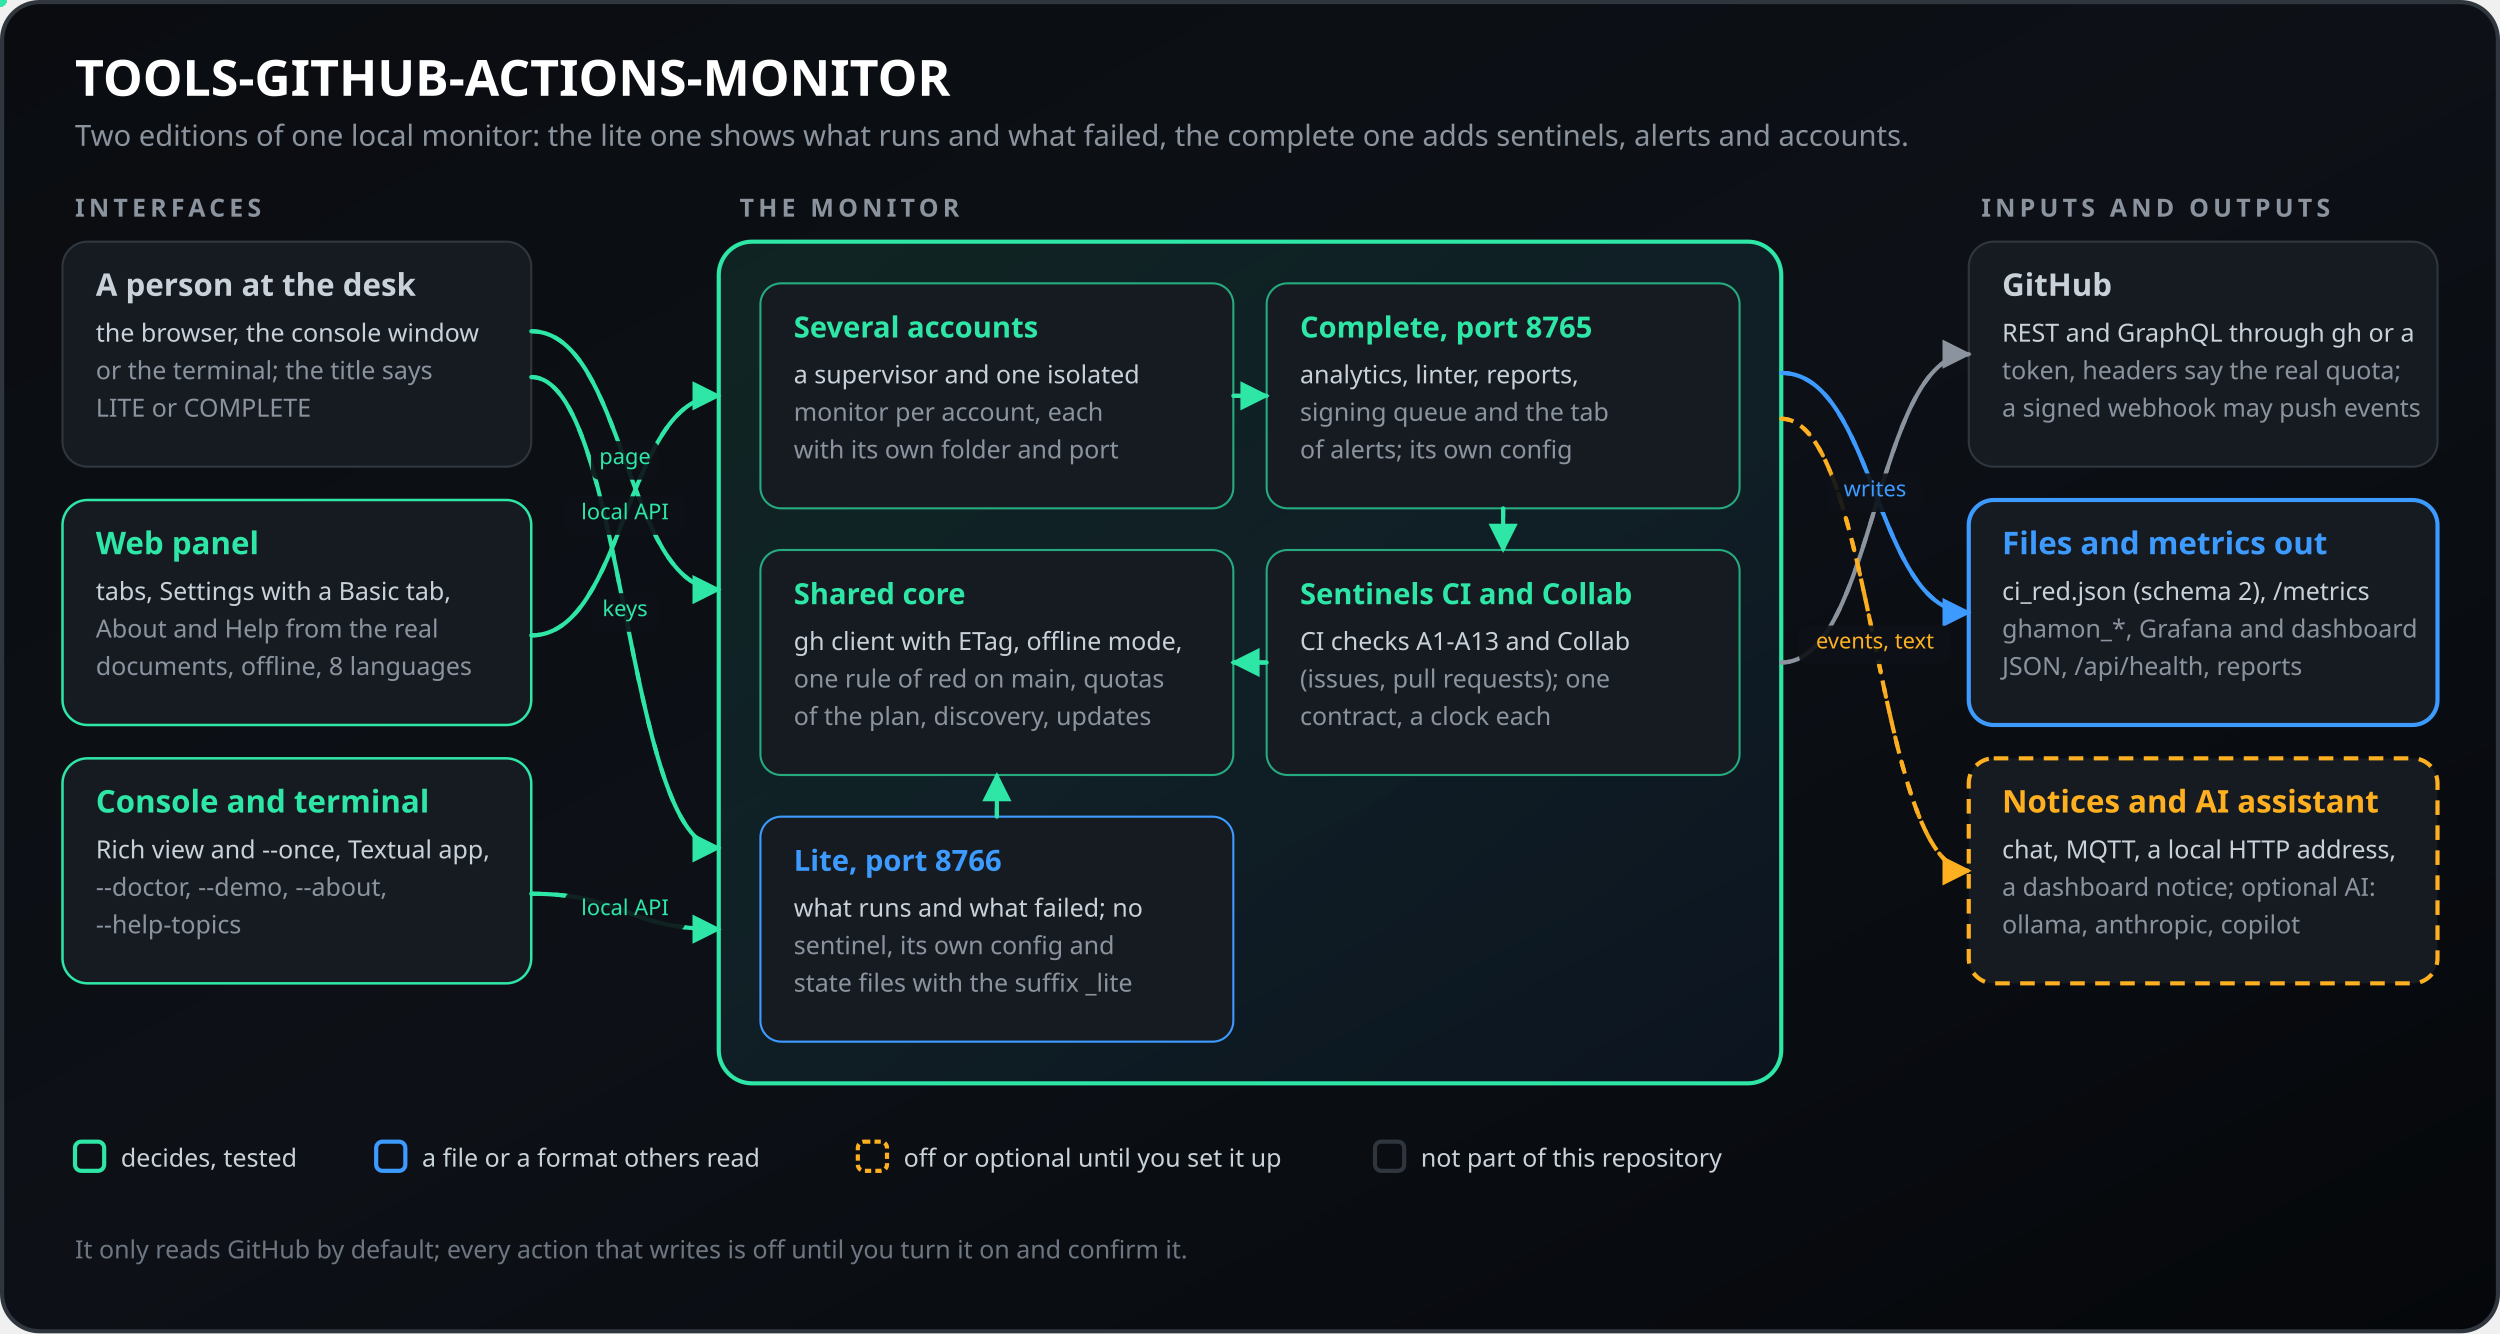
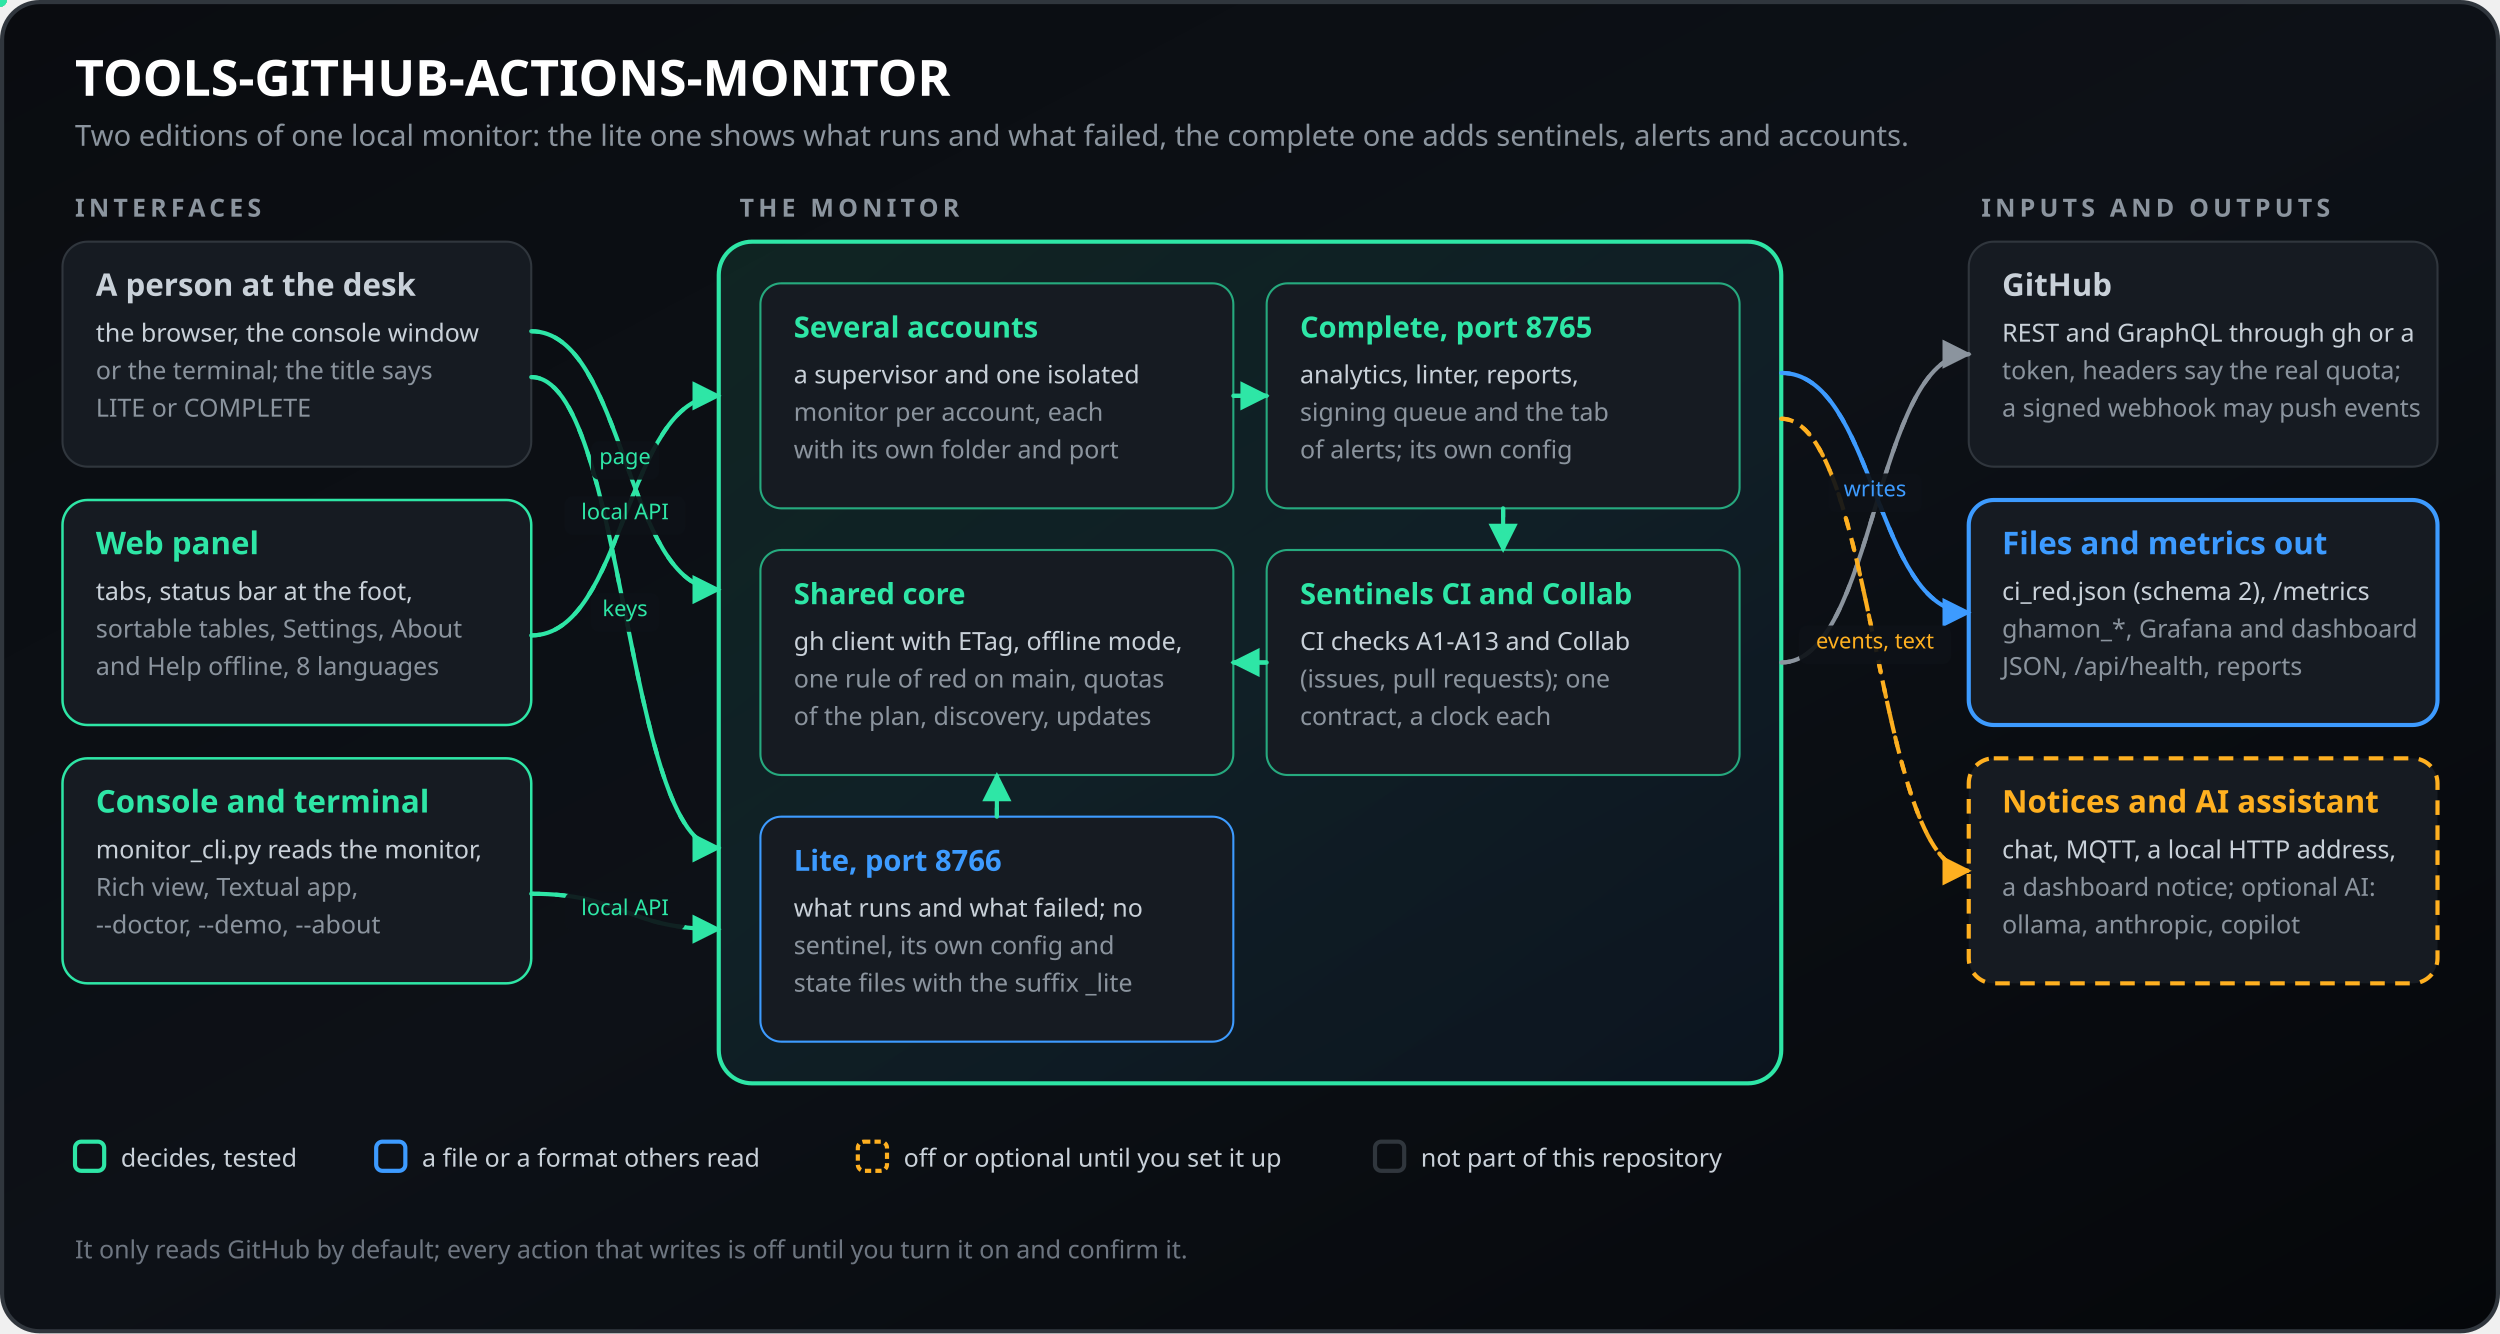
<svg xmlns="http://www.w3.org/2000/svg" viewBox="0 0 1200 640" width="1200" height="640" role="img" aria-labelledby="t d" font-family="'Segoe UI','Noto Sans','Noto Sans CJK SC','Microsoft YaHei','Yu Gothic','Helvetica Neue',Helvetica,Arial,sans-serif">
  <defs>
    <linearGradient id="bg" x1="0" y1="0" x2="1" y2="1">
      <stop offset="0" stop-color="#0A0C10" />
      <stop offset="0.5" stop-color="#0D1117" />
      <stop offset="1" stop-color="#05070A" />
    </linearGradient>
    <linearGradient id="card" x1="0" y1="0" x2="1" y2="1">
      <stop offset="0" stop-color="#121821" />
      <stop offset="1" stop-color="#0B0F15" />
    </linearGradient>
    <linearGradient id="line" x1="0" y1="0" x2="1" y2="0">
      <stop offset="0" stop-color="#2EE6A6" />
      <stop offset="1" stop-color="#3D9BFF" />
    </linearGradient>
    <filter id="glow" x="-50%" y="-50%" width="200%" height="200%">
      <feGaussianBlur stdDeviation="3" result="b" />
      <feMerge>
        <feMergeNode in="b" />
        <feMergeNode in="SourceGraphic" />
      </feMerge>
    </filter>
    <linearGradient id="svc" x1="0" y1="0" x2="1" y2="1">
      <stop offset="0" stop-color="#2EE6A6" stop-opacity="0.10" />
      <stop offset="1" stop-color="#3D9BFF" stop-opacity="0.06" />
    </linearGradient>
    <marker id="m2EE6A6" viewBox="0 0 10 10" refX="9" refY="5" markerWidth="7" markerHeight="7" orient="auto-start-reverse">
      <path d="M0 0L10 5L0 10z" fill="#2EE6A6" />
    </marker>
    <marker id="m3D9BFF" viewBox="0 0 10 10" refX="9" refY="5" markerWidth="7" markerHeight="7" orient="auto-start-reverse">
      <path d="M0 0L10 5L0 10z" fill="#3D9BFF" />
    </marker>
    <marker id="mC9D1D9" viewBox="0 0 10 10" refX="9" refY="5" markerWidth="7" markerHeight="7" orient="auto-start-reverse">
      <path d="M0 0L10 5L0 10z" fill="#C9D1D9" />
    </marker>
    <marker id="mFFB020" viewBox="0 0 10 10" refX="9" refY="5" markerWidth="7" markerHeight="7" orient="auto-start-reverse">
      <path d="M0 0L10 5L0 10z" fill="#FFB020" />
    </marker>
    <marker id="m30363D" viewBox="0 0 10 10" refX="9" refY="5" markerWidth="7" markerHeight="7" orient="auto-start-reverse">
      <path d="M0 0L10 5L0 10z" fill="#8B949E" />
    </marker>
  </defs>
  <rect x="1" y="1" width="1198" height="638" rx="18" fill="url(#bg)" stroke="#30363D" stroke-width="2" />
  <text x="36" y="46" font-family="'Segoe UI','Noto Sans','Noto Sans CJK SC','Microsoft YaHei','Yu Gothic','Helvetica Neue',Helvetica,Arial,sans-serif" font-size="24" font-weight="700" fill="#FFFFFF" text-anchor="start">TOOLS-GITHUB-ACTIONS-MONITOR</text>
  <text x="36" y="70" font-family="'Segoe UI','Noto Sans','Noto Sans CJK SC','Microsoft YaHei','Yu Gothic','Helvetica Neue',Helvetica,Arial,sans-serif" font-size="14" font-weight="400" fill="#8B949E" text-anchor="start">Two editions of one local monitor: the lite one shows what runs and what failed, the complete one adds sentinels, alerts and accounts.</text>
  <text x="36" y="104" font-family="'Segoe UI','Noto Sans','Noto Sans CJK SC','Microsoft YaHei','Yu Gothic','Helvetica Neue',Helvetica,Arial,sans-serif" font-size="12" font-weight="700" fill="#8B949E" text-anchor="start" letter-spacing="2">INTERFACES</text>
  <text x="355" y="104" font-family="'Segoe UI','Noto Sans','Noto Sans CJK SC','Microsoft YaHei','Yu Gothic','Helvetica Neue',Helvetica,Arial,sans-serif" font-size="12" font-weight="700" fill="#8B949E" text-anchor="start" letter-spacing="2">THE MONITOR</text>
  <text x="951" y="104" font-family="'Segoe UI','Noto Sans','Noto Sans CJK SC','Microsoft YaHei','Yu Gothic','Helvetica Neue',Helvetica,Arial,sans-serif" font-size="12" font-weight="700" fill="#8B949E" text-anchor="start" letter-spacing="2">INPUTS AND OUTPUTS</text>
  <rect x="345" y="116" width="510" height="404" rx="16" fill="url(#svc)" stroke="#2EE6A6" stroke-width="2">
    <animate attributeName="stroke-opacity" values="0.55;1;0.55" dur="4s" repeatCount="indefinite" />
  </rect>
  <rect x="30" y="116" width="225" height="108" rx="12" fill="#161B22" stroke="#30363D" stroke-width="1" />
  <text x="46" y="142" font-family="'Segoe UI','Noto Sans','Noto Sans CJK SC','Microsoft YaHei','Yu Gothic','Helvetica Neue',Helvetica,Arial,sans-serif" font-size="15" font-weight="700" fill="#C9D1D9" text-anchor="start">A person at the desk</text>
  <text x="46" y="164" font-family="'Segoe UI','Noto Sans','Noto Sans CJK SC','Microsoft YaHei','Yu Gothic','Helvetica Neue',Helvetica,Arial,sans-serif" font-size="12" font-weight="400" fill="#C9D1D9" text-anchor="start">the browser, the console window</text>
  <text x="46" y="182" font-family="'Segoe UI','Noto Sans','Noto Sans CJK SC','Microsoft YaHei','Yu Gothic','Helvetica Neue',Helvetica,Arial,sans-serif" font-size="12" font-weight="400" fill="#8B949E" text-anchor="start">or the terminal; the title says</text>
  <text x="46" y="200" font-family="'Segoe UI','Noto Sans','Noto Sans CJK SC','Microsoft YaHei','Yu Gothic','Helvetica Neue',Helvetica,Arial,sans-serif" font-size="12" font-weight="400" fill="#8B949E" text-anchor="start">LITE or COMPLETE</text>
  <rect x="30" y="240" width="225" height="108" rx="12" fill="#161B22" stroke="#2EE6A6" stroke-width="1.2" />
  <text x="46" y="266" font-family="'Segoe UI','Noto Sans','Noto Sans CJK SC','Microsoft YaHei','Yu Gothic','Helvetica Neue',Helvetica,Arial,sans-serif" font-size="15" font-weight="700" fill="#2EE6A6" text-anchor="start">Web panel</text>
-   <text x="46" y="288" font-family="'Segoe UI','Noto Sans','Noto Sans CJK SC','Microsoft YaHei','Yu Gothic','Helvetica Neue',Helvetica,Arial,sans-serif" font-size="12" font-weight="400" fill="#C9D1D9" text-anchor="start">tabs, Settings with a Basic tab,</text>
-   <text x="46" y="306" font-family="'Segoe UI','Noto Sans','Noto Sans CJK SC','Microsoft YaHei','Yu Gothic','Helvetica Neue',Helvetica,Arial,sans-serif" font-size="12" font-weight="400" fill="#8B949E" text-anchor="start">About and Help from the real</text>
-   <text x="46" y="324" font-family="'Segoe UI','Noto Sans','Noto Sans CJK SC','Microsoft YaHei','Yu Gothic','Helvetica Neue',Helvetica,Arial,sans-serif" font-size="12" font-weight="400" fill="#8B949E" text-anchor="start">documents, offline, 8 languages</text>
+   <text x="46" y="288" font-family="'Segoe UI','Noto Sans','Noto Sans CJK SC','Microsoft YaHei','Yu Gothic','Helvetica Neue',Helvetica,Arial,sans-serif" font-size="12" font-weight="400" fill="#C9D1D9" text-anchor="start">tabs, status bar at the foot,</text>
+   <text x="46" y="306" font-family="'Segoe UI','Noto Sans','Noto Sans CJK SC','Microsoft YaHei','Yu Gothic','Helvetica Neue',Helvetica,Arial,sans-serif" font-size="12" font-weight="400" fill="#8B949E" text-anchor="start">sortable tables, Settings, About</text>
+   <text x="46" y="324" font-family="'Segoe UI','Noto Sans','Noto Sans CJK SC','Microsoft YaHei','Yu Gothic','Helvetica Neue',Helvetica,Arial,sans-serif" font-size="12" font-weight="400" fill="#8B949E" text-anchor="start">and Help offline, 8 languages</text>
  <rect x="30" y="364" width="225" height="108" rx="12" fill="#161B22" stroke="#2EE6A6" stroke-width="1.2" />
  <text x="46" y="390" font-family="'Segoe UI','Noto Sans','Noto Sans CJK SC','Microsoft YaHei','Yu Gothic','Helvetica Neue',Helvetica,Arial,sans-serif" font-size="15" font-weight="700" fill="#2EE6A6" text-anchor="start">Console and terminal</text>
-   <text x="46" y="412" font-family="'Segoe UI','Noto Sans','Noto Sans CJK SC','Microsoft YaHei','Yu Gothic','Helvetica Neue',Helvetica,Arial,sans-serif" font-size="12" font-weight="400" fill="#C9D1D9" text-anchor="start">Rich view and --once, Textual app,</text>
-   <text x="46" y="430" font-family="'Segoe UI','Noto Sans','Noto Sans CJK SC','Microsoft YaHei','Yu Gothic','Helvetica Neue',Helvetica,Arial,sans-serif" font-size="12" font-weight="400" fill="#8B949E" text-anchor="start">--doctor, --demo, --about,</text>
-   <text x="46" y="448" font-family="'Segoe UI','Noto Sans','Noto Sans CJK SC','Microsoft YaHei','Yu Gothic','Helvetica Neue',Helvetica,Arial,sans-serif" font-size="12" font-weight="400" fill="#8B949E" text-anchor="start">--help-topics</text>
+   <text x="46" y="412" font-family="'Segoe UI','Noto Sans','Noto Sans CJK SC','Microsoft YaHei','Yu Gothic','Helvetica Neue',Helvetica,Arial,sans-serif" font-size="12" font-weight="400" fill="#C9D1D9" text-anchor="start">monitor_cli.py reads the monitor,</text>
+   <text x="46" y="430" font-family="'Segoe UI','Noto Sans','Noto Sans CJK SC','Microsoft YaHei','Yu Gothic','Helvetica Neue',Helvetica,Arial,sans-serif" font-size="12" font-weight="400" fill="#8B949E" text-anchor="start">Rich view, Textual app,</text>
+   <text x="46" y="448" font-family="'Segoe UI','Noto Sans','Noto Sans CJK SC','Microsoft YaHei','Yu Gothic','Helvetica Neue',Helvetica,Arial,sans-serif" font-size="12" font-weight="400" fill="#8B949E" text-anchor="start">--doctor, --demo, --about</text>
  <rect x="365" y="136" width="227" height="108" rx="10" fill="#161B22" stroke="#2EE6A6" stroke-width="1" stroke-opacity="0.7">
    <animate attributeName="stroke-opacity" values="0.45;1;0.45;0.45" keyTimes="0;0.08;0.2;1" dur="6s" begin="0s" repeatCount="indefinite" />
    <animate attributeName="stroke-width" values="1;2.4;1;1" keyTimes="0;0.08;0.2;1" dur="6s" begin="0s" repeatCount="indefinite" />
  </rect>
  <text x="381" y="162" font-family="'Segoe UI','Noto Sans','Noto Sans CJK SC','Microsoft YaHei','Yu Gothic','Helvetica Neue',Helvetica,Arial,sans-serif" font-size="14" font-weight="700" fill="#2EE6A6" text-anchor="start">Several accounts</text>
  <text x="381" y="184" font-family="'Segoe UI','Noto Sans','Noto Sans CJK SC','Microsoft YaHei','Yu Gothic','Helvetica Neue',Helvetica,Arial,sans-serif" font-size="12" font-weight="400" fill="#C9D1D9" text-anchor="start">a supervisor and one isolated</text>
  <text x="381" y="202" font-family="'Segoe UI','Noto Sans','Noto Sans CJK SC','Microsoft YaHei','Yu Gothic','Helvetica Neue',Helvetica,Arial,sans-serif" font-size="12" font-weight="400" fill="#8B949E" text-anchor="start">monitor per account, each</text>
  <text x="381" y="220" font-family="'Segoe UI','Noto Sans','Noto Sans CJK SC','Microsoft YaHei','Yu Gothic','Helvetica Neue',Helvetica,Arial,sans-serif" font-size="12" font-weight="400" fill="#8B949E" text-anchor="start">with its own folder and port</text>
  <rect x="608" y="136" width="227" height="108" rx="10" fill="#161B22" stroke="#2EE6A6" stroke-width="1" stroke-opacity="0.7">
    <animate attributeName="stroke-opacity" values="0.45;1;0.45;0.45" keyTimes="0;0.08;0.2;1" dur="6s" begin="1s" repeatCount="indefinite" />
    <animate attributeName="stroke-width" values="1;2.4;1;1" keyTimes="0;0.08;0.2;1" dur="6s" begin="1s" repeatCount="indefinite" />
  </rect>
  <text x="624" y="162" font-family="'Segoe UI','Noto Sans','Noto Sans CJK SC','Microsoft YaHei','Yu Gothic','Helvetica Neue',Helvetica,Arial,sans-serif" font-size="14" font-weight="700" fill="#2EE6A6" text-anchor="start">Complete, port 8765</text>
  <text x="624" y="184" font-family="'Segoe UI','Noto Sans','Noto Sans CJK SC','Microsoft YaHei','Yu Gothic','Helvetica Neue',Helvetica,Arial,sans-serif" font-size="12" font-weight="400" fill="#C9D1D9" text-anchor="start">analytics, linter, reports,</text>
  <text x="624" y="202" font-family="'Segoe UI','Noto Sans','Noto Sans CJK SC','Microsoft YaHei','Yu Gothic','Helvetica Neue',Helvetica,Arial,sans-serif" font-size="12" font-weight="400" fill="#8B949E" text-anchor="start">signing queue and the tab</text>
  <text x="624" y="220" font-family="'Segoe UI','Noto Sans','Noto Sans CJK SC','Microsoft YaHei','Yu Gothic','Helvetica Neue',Helvetica,Arial,sans-serif" font-size="12" font-weight="400" fill="#8B949E" text-anchor="start">of alerts; its own config</text>
  <rect x="365" y="264" width="227" height="108" rx="10" fill="#161B22" stroke="#2EE6A6" stroke-width="1" stroke-opacity="0.7">
    <animate attributeName="stroke-opacity" values="0.45;1;0.45;0.45" keyTimes="0;0.08;0.2;1" dur="6s" begin="2s" repeatCount="indefinite" />
    <animate attributeName="stroke-width" values="1;2.4;1;1" keyTimes="0;0.08;0.2;1" dur="6s" begin="2s" repeatCount="indefinite" />
  </rect>
  <text x="381" y="290" font-family="'Segoe UI','Noto Sans','Noto Sans CJK SC','Microsoft YaHei','Yu Gothic','Helvetica Neue',Helvetica,Arial,sans-serif" font-size="14" font-weight="700" fill="#2EE6A6" text-anchor="start">Shared core</text>
  <text x="381" y="312" font-family="'Segoe UI','Noto Sans','Noto Sans CJK SC','Microsoft YaHei','Yu Gothic','Helvetica Neue',Helvetica,Arial,sans-serif" font-size="12" font-weight="400" fill="#C9D1D9" text-anchor="start">gh client with ETag, offline mode,</text>
  <text x="381" y="330" font-family="'Segoe UI','Noto Sans','Noto Sans CJK SC','Microsoft YaHei','Yu Gothic','Helvetica Neue',Helvetica,Arial,sans-serif" font-size="12" font-weight="400" fill="#8B949E" text-anchor="start">one rule of red on main, quotas</text>
  <text x="381" y="348" font-family="'Segoe UI','Noto Sans','Noto Sans CJK SC','Microsoft YaHei','Yu Gothic','Helvetica Neue',Helvetica,Arial,sans-serif" font-size="12" font-weight="400" fill="#8B949E" text-anchor="start">of the plan, discovery, updates</text>
  <rect x="608" y="264" width="227" height="108" rx="10" fill="#161B22" stroke="#2EE6A6" stroke-width="1" stroke-opacity="0.7">
    <animate attributeName="stroke-opacity" values="0.45;1;0.45;0.45" keyTimes="0;0.08;0.2;1" dur="6s" begin="3s" repeatCount="indefinite" />
    <animate attributeName="stroke-width" values="1;2.4;1;1" keyTimes="0;0.08;0.2;1" dur="6s" begin="3s" repeatCount="indefinite" />
  </rect>
  <text x="624" y="290" font-family="'Segoe UI','Noto Sans','Noto Sans CJK SC','Microsoft YaHei','Yu Gothic','Helvetica Neue',Helvetica,Arial,sans-serif" font-size="14" font-weight="700" fill="#2EE6A6" text-anchor="start">Sentinels CI and Collab</text>
  <text x="624" y="312" font-family="'Segoe UI','Noto Sans','Noto Sans CJK SC','Microsoft YaHei','Yu Gothic','Helvetica Neue',Helvetica,Arial,sans-serif" font-size="12" font-weight="400" fill="#C9D1D9" text-anchor="start">CI checks A1-A13 and Collab</text>
  <text x="624" y="330" font-family="'Segoe UI','Noto Sans','Noto Sans CJK SC','Microsoft YaHei','Yu Gothic','Helvetica Neue',Helvetica,Arial,sans-serif" font-size="12" font-weight="400" fill="#8B949E" text-anchor="start">(issues, pull requests); one</text>
  <text x="624" y="348" font-family="'Segoe UI','Noto Sans','Noto Sans CJK SC','Microsoft YaHei','Yu Gothic','Helvetica Neue',Helvetica,Arial,sans-serif" font-size="12" font-weight="400" fill="#8B949E" text-anchor="start">contract, a clock each</text>
  <rect x="365" y="392" width="227" height="108" rx="10" fill="#161B22" stroke="#3D9BFF" stroke-width="1">
    <animate attributeName="stroke-opacity" values="0.45;1;0.45;0.45" keyTimes="0;0.08;0.2;1" dur="6s" begin="4s" repeatCount="indefinite" />
    <animate attributeName="stroke-width" values="1;2.4;1;1" keyTimes="0;0.08;0.2;1" dur="6s" begin="4s" repeatCount="indefinite" />
  </rect>
  <text x="381" y="418" font-family="'Segoe UI','Noto Sans','Noto Sans CJK SC','Microsoft YaHei','Yu Gothic','Helvetica Neue',Helvetica,Arial,sans-serif" font-size="14" font-weight="700" fill="#3D9BFF" text-anchor="start">Lite, port 8766</text>
  <text x="381" y="440" font-family="'Segoe UI','Noto Sans','Noto Sans CJK SC','Microsoft YaHei','Yu Gothic','Helvetica Neue',Helvetica,Arial,sans-serif" font-size="12" font-weight="400" fill="#C9D1D9" text-anchor="start">what runs and what failed; no</text>
  <text x="381" y="458" font-family="'Segoe UI','Noto Sans','Noto Sans CJK SC','Microsoft YaHei','Yu Gothic','Helvetica Neue',Helvetica,Arial,sans-serif" font-size="12" font-weight="400" fill="#8B949E" text-anchor="start">sentinel, its own config and</text>
  <text x="381" y="476" font-family="'Segoe UI','Noto Sans','Noto Sans CJK SC','Microsoft YaHei','Yu Gothic','Helvetica Neue',Helvetica,Arial,sans-serif" font-size="12" font-weight="400" fill="#8B949E" text-anchor="start">state files with the suffix _lite</text>
  <rect x="945" y="116" width="225" height="108" rx="12" fill="#161B22" stroke="#30363D" stroke-width="1" />
  <text x="961" y="142" font-family="'Segoe UI','Noto Sans','Noto Sans CJK SC','Microsoft YaHei','Yu Gothic','Helvetica Neue',Helvetica,Arial,sans-serif" font-size="15" font-weight="700" fill="#C9D1D9" text-anchor="start">GitHub</text>
  <text x="961" y="164" font-family="'Segoe UI','Noto Sans','Noto Sans CJK SC','Microsoft YaHei','Yu Gothic','Helvetica Neue',Helvetica,Arial,sans-serif" font-size="12" font-weight="400" fill="#C9D1D9" text-anchor="start">REST and GraphQL through gh or a</text>
  <text x="961" y="182" font-family="'Segoe UI','Noto Sans','Noto Sans CJK SC','Microsoft YaHei','Yu Gothic','Helvetica Neue',Helvetica,Arial,sans-serif" font-size="12" font-weight="400" fill="#8B949E" text-anchor="start">token, headers say the real quota;</text>
  <text x="961" y="200" font-family="'Segoe UI','Noto Sans','Noto Sans CJK SC','Microsoft YaHei','Yu Gothic','Helvetica Neue',Helvetica,Arial,sans-serif" font-size="12" font-weight="400" fill="#8B949E" text-anchor="start">a signed webhook may push events</text>
  <rect x="945" y="240" width="225" height="108" rx="12" fill="#161B22" stroke="#3D9BFF" stroke-width="2" />
  <text x="961" y="266" font-family="'Segoe UI','Noto Sans','Noto Sans CJK SC','Microsoft YaHei','Yu Gothic','Helvetica Neue',Helvetica,Arial,sans-serif" font-size="15" font-weight="700" fill="#3D9BFF" text-anchor="start">Files and metrics out</text>
  <text x="961" y="288" font-family="'Segoe UI','Noto Sans','Noto Sans CJK SC','Microsoft YaHei','Yu Gothic','Helvetica Neue',Helvetica,Arial,sans-serif" font-size="12" font-weight="400" fill="#C9D1D9" text-anchor="start">ci_red.json (schema 2), /metrics</text>
  <text x="961" y="306" font-family="'Segoe UI','Noto Sans','Noto Sans CJK SC','Microsoft YaHei','Yu Gothic','Helvetica Neue',Helvetica,Arial,sans-serif" font-size="12" font-weight="400" fill="#8B949E" text-anchor="start">ghamon_*, Grafana and dashboard</text>
  <text x="961" y="324" font-family="'Segoe UI','Noto Sans','Noto Sans CJK SC','Microsoft YaHei','Yu Gothic','Helvetica Neue',Helvetica,Arial,sans-serif" font-size="12" font-weight="400" fill="#8B949E" text-anchor="start">JSON, /api/health, reports</text>
  <rect x="945" y="364" width="225" height="108" rx="12" fill="#161B22" stroke="#FFB020" stroke-width="2" stroke-dasharray="7 5">
    <animate attributeName="stroke-dashoffset" from="0" to="-24" dur="3s" repeatCount="indefinite" />
  </rect>
  <text x="961" y="390" font-family="'Segoe UI','Noto Sans','Noto Sans CJK SC','Microsoft YaHei','Yu Gothic','Helvetica Neue',Helvetica,Arial,sans-serif" font-size="15" font-weight="700" fill="#FFB020" text-anchor="start">Notices and AI assistant</text>
  <text x="961" y="412" font-family="'Segoe UI','Noto Sans','Noto Sans CJK SC','Microsoft YaHei','Yu Gothic','Helvetica Neue',Helvetica,Arial,sans-serif" font-size="12" font-weight="400" fill="#C9D1D9" text-anchor="start">chat, MQTT, a local HTTP address,</text>
  <text x="961" y="430" font-family="'Segoe UI','Noto Sans','Noto Sans CJK SC','Microsoft YaHei','Yu Gothic','Helvetica Neue',Helvetica,Arial,sans-serif" font-size="12" font-weight="400" fill="#8B949E" text-anchor="start">a dashboard notice; optional AI:</text>
  <text x="961" y="448" font-family="'Segoe UI','Noto Sans','Noto Sans CJK SC','Microsoft YaHei','Yu Gothic','Helvetica Neue',Helvetica,Arial,sans-serif" font-size="12" font-weight="400" fill="#8B949E" text-anchor="start">ollama, anthropic, copilot</text>
  <path id="p0" d="M255 159 C300 159 300 283 345 283" stroke="#2EE6A6" stroke-width="2" fill="none" marker-end="url(#m2EE6A6)" />
  <path d="M255 159 C300 159 300 283 345 283" stroke="#2EE6A6" stroke-width="2" fill="none" stroke-linecap="round" stroke-dasharray="4 8" opacity="0.95">
    <animate attributeName="stroke-dashoffset" from="0" to="-24" dur="1.2s" repeatCount="indefinite" />
  </path>
  <circle r="3.2" fill="#2EE6A6">
    <animateMotion dur="1.8s" begin="0.00s" repeatCount="indefinite">
      <mpath href="#p0" />
    </animateMotion>
    <animate attributeName="opacity" values="0;1;1;0" keyTimes="0;0.15;0.85;1" dur="1.8s" begin="0.00s" repeatCount="indefinite" />
  </circle>
  <path id="p1" d="M255 181 C300 181 300 407 345 407" stroke="#2EE6A6" stroke-width="2" fill="none" marker-end="url(#m2EE6A6)" />
  <path d="M255 181 C300 181 300 407 345 407" stroke="#2EE6A6" stroke-width="2" fill="none" stroke-linecap="round" stroke-dasharray="4 8" opacity="0.95">
    <animate attributeName="stroke-dashoffset" from="0" to="-24" dur="1.2s" repeatCount="indefinite" />
  </path>
  <circle r="3.2" fill="#2EE6A6">
    <animateMotion dur="1.8s" begin="0.35s" repeatCount="indefinite">
      <mpath href="#p1" />
    </animateMotion>
    <animate attributeName="opacity" values="0;1;1;0" keyTimes="0;0.15;0.85;1" dur="1.8s" begin="0.35s" repeatCount="indefinite" />
  </circle>
  <path id="p2" d="M255 305 C300 305 300 190 345 190" stroke="#2EE6A6" stroke-width="2" fill="none" marker-end="url(#m2EE6A6)" />
  <path d="M255 305 C300 305 300 190 345 190" stroke="#2EE6A6" stroke-width="2" fill="none" stroke-linecap="round" stroke-dasharray="4 8" opacity="0.95">
    <animate attributeName="stroke-dashoffset" from="0" to="-24" dur="1.2s" repeatCount="indefinite" />
  </path>
  <circle r="3.2" fill="#2EE6A6">
    <animateMotion dur="1.8s" begin="0.70s" repeatCount="indefinite">
      <mpath href="#p2" />
    </animateMotion>
    <animate attributeName="opacity" values="0;1;1;0" keyTimes="0;0.15;0.85;1" dur="1.8s" begin="0.70s" repeatCount="indefinite" />
  </circle>
  <path id="p3" d="M255 429 C300 429 300 446 345 446" stroke="#2EE6A6" stroke-width="2" fill="none" marker-end="url(#m2EE6A6)" />
  <path d="M255 429 C300 429 300 446 345 446" stroke="#2EE6A6" stroke-width="2" fill="none" stroke-linecap="round" stroke-dasharray="4 8" opacity="0.95">
    <animate attributeName="stroke-dashoffset" from="0" to="-24" dur="1.2s" repeatCount="indefinite" />
  </path>
  <circle r="3.2" fill="#2EE6A6">
    <animateMotion dur="1.8s" begin="1.05s" repeatCount="indefinite">
      <mpath href="#p3" />
    </animateMotion>
    <animate attributeName="opacity" values="0;1;1;0" keyTimes="0;0.15;0.85;1" dur="1.8s" begin="1.05s" repeatCount="indefinite" />
  </circle>
  <path id="p4" d="M478.5 392 V372" stroke="#2EE6A6" stroke-width="2" fill="none" marker-end="url(#m2EE6A6)" />
  <path d="M478.5 392 V372" stroke="#2EE6A6" stroke-width="2" fill="none" stroke-linecap="round" stroke-dasharray="4 8" opacity="0.95">
    <animate attributeName="stroke-dashoffset" from="0" to="-24" dur="1.2s" repeatCount="indefinite" />
  </path>
  <circle r="3.2" fill="#2EE6A6">
    <animateMotion dur="1.8s" begin="1.40s" repeatCount="indefinite">
      <mpath href="#p4" />
    </animateMotion>
    <animate attributeName="opacity" values="0;1;1;0" keyTimes="0;0.15;0.85;1" dur="1.8s" begin="1.40s" repeatCount="indefinite" />
  </circle>
  <path id="p5" d="M855 318 C900 318 900 170 945 170" stroke="#8B949E" stroke-width="2" fill="none" marker-end="url(#m30363D)" />
  <path d="M855 318 C900 318 900 170 945 170" stroke="#8B949E" stroke-width="2" fill="none" stroke-linecap="round" stroke-dasharray="4 8" opacity="0.95">
    <animate attributeName="stroke-dashoffset" from="0" to="-24" dur="1.2s" repeatCount="indefinite" />
  </path>
  <circle r="3.2" fill="#8B949E">
    <animateMotion dur="1.8s" begin="1.75s" repeatCount="indefinite">
      <mpath href="#p5" />
    </animateMotion>
    <animate attributeName="opacity" values="0;1;1;0" keyTimes="0;0.15;0.85;1" dur="1.8s" begin="1.75s" repeatCount="indefinite" />
  </circle>
  <path id="p6" d="M855 179 C900 179 900 294 945 294" stroke="#3D9BFF" stroke-width="2" fill="none" marker-end="url(#m3D9BFF)" />
  <path d="M855 179 C900 179 900 294 945 294" stroke="#3D9BFF" stroke-width="2" fill="none" stroke-linecap="round" stroke-dasharray="4 8" opacity="0.95">
    <animate attributeName="stroke-dashoffset" from="0" to="-24" dur="1.2s" repeatCount="indefinite" />
  </path>
  <circle r="3.2" fill="#3D9BFF">
    <animateMotion dur="1.8s" begin="2.10s" repeatCount="indefinite">
      <mpath href="#p6" />
    </animateMotion>
    <animate attributeName="opacity" values="0;1;1;0" keyTimes="0;0.15;0.85;1" dur="1.8s" begin="2.10s" repeatCount="indefinite" />
  </circle>
  <path id="p7" d="M855 201 C900 201 900 418 945 418" stroke="#FFB020" stroke-width="2" fill="none" stroke-dasharray="6 4" marker-end="url(#mFFB020)" />
  <path d="M855 201 C900 201 900 418 945 418" stroke="#FFB020" stroke-width="2" fill="none" stroke-linecap="round" stroke-dasharray="4 8" opacity="0.95">
    <animate attributeName="stroke-dashoffset" from="0" to="-24" dur="1.2s" repeatCount="indefinite" />
  </path>
  <circle r="3.2" fill="#FFB020">
    <animateMotion dur="1.8s" begin="2.45s" repeatCount="indefinite">
      <mpath href="#p7" />
    </animateMotion>
    <animate attributeName="opacity" values="0;1;1;0" keyTimes="0;0.15;0.85;1" dur="1.8s" begin="2.45s" repeatCount="indefinite" />
  </circle>
  <path id="p8" d="M721.5 244 V264" stroke="#2EE6A6" stroke-width="2" fill="none" marker-end="url(#m2EE6A6)" />
  <path d="M721.5 244 V264" stroke="#2EE6A6" stroke-width="2" fill="none" stroke-linecap="round" stroke-dasharray="4 8" opacity="0.95">
    <animate attributeName="stroke-dashoffset" from="0" to="-24" dur="1.2s" repeatCount="indefinite" />
  </path>
  <circle r="3.2" fill="#2EE6A6">
    <animateMotion dur="1.8s" begin="2.80s" repeatCount="indefinite">
      <mpath href="#p8" />
    </animateMotion>
    <animate attributeName="opacity" values="0;1;1;0" keyTimes="0;0.15;0.85;1" dur="1.8s" begin="2.80s" repeatCount="indefinite" />
  </circle>
  <path id="p9" d="M608 318 H592" stroke="#2EE6A6" stroke-width="2" fill="none" marker-end="url(#m2EE6A6)" />
  <path d="M608 318 H592" stroke="#2EE6A6" stroke-width="2" fill="none" stroke-linecap="round" stroke-dasharray="4 8" opacity="0.95">
    <animate attributeName="stroke-dashoffset" from="0" to="-24" dur="1.2s" repeatCount="indefinite" />
  </path>
  <circle r="3.2" fill="#2EE6A6">
    <animateMotion dur="1.8s" begin="3.15s" repeatCount="indefinite">
      <mpath href="#p9" />
    </animateMotion>
    <animate attributeName="opacity" values="0;1;1;0" keyTimes="0;0.15;0.85;1" dur="1.8s" begin="3.15s" repeatCount="indefinite" />
  </circle>
  <path id="p10" d="M592 190 H608" stroke="#2EE6A6" stroke-width="2" fill="none" marker-end="url(#m2EE6A6)" />
  <path d="M592 190 H608" stroke="#2EE6A6" stroke-width="2" fill="none" stroke-linecap="round" stroke-dasharray="4 8" opacity="0.95">
    <animate attributeName="stroke-dashoffset" from="0" to="-24" dur="1.2s" repeatCount="indefinite" />
  </path>
  <circle r="3.2" fill="#2EE6A6">
    <animateMotion dur="1.8s" begin="3.50s" repeatCount="indefinite">
      <mpath href="#p10" />
    </animateMotion>
    <animate attributeName="opacity" values="0;1;1;0" keyTimes="0;0.15;0.85;1" dur="1.8s" begin="3.50s" repeatCount="indefinite" />
  </circle>
  <rect x="283.66" y="211.75" width="32.68" height="18.5" rx="4" fill="#0D1117" opacity="0.92" />
  <text x="300" y="222.75" font-family="'Segoe UI','Noto Sans','Noto Sans CJK SC','Microsoft YaHei','Yu Gothic','Helvetica Neue',Helvetica,Arial,sans-serif" font-size="10.5" font-weight="400" fill="#2EE6A6" text-anchor="middle">page</text>
  <rect x="283.66" y="284.75" width="32.68" height="18.5" rx="4" fill="#0D1117" opacity="0.92" />
  <text x="300" y="295.75" font-family="'Segoe UI','Noto Sans','Noto Sans CJK SC','Microsoft YaHei','Yu Gothic','Helvetica Neue',Helvetica,Arial,sans-serif" font-size="10.5" font-weight="400" fill="#2EE6A6" text-anchor="middle">keys</text>
  <rect x="271.06" y="238.25" width="57.88" height="18.5" rx="4" fill="#0D1117" opacity="0.92" />
  <text x="300" y="249.25" font-family="'Segoe UI','Noto Sans','Noto Sans CJK SC','Microsoft YaHei','Yu Gothic','Helvetica Neue',Helvetica,Arial,sans-serif" font-size="10.5" font-weight="400" fill="#2EE6A6" text-anchor="middle">local API</text>
  <rect x="271.06" y="428.25" width="57.88" height="18.5" rx="4" fill="#0D1117" opacity="0.92" />
  <text x="300" y="439.25" font-family="'Segoe UI','Noto Sans','Noto Sans CJK SC','Microsoft YaHei','Yu Gothic','Helvetica Neue',Helvetica,Arial,sans-serif" font-size="10.5" font-weight="400" fill="#2EE6A6" text-anchor="middle">local API</text>
  <rect x="877.57" y="227.25" width="44.86" height="18.5" rx="4" fill="#0D1117" opacity="0.92" />
  <text x="900" y="238.25" font-family="'Segoe UI','Noto Sans','Noto Sans CJK SC','Microsoft YaHei','Yu Gothic','Helvetica Neue',Helvetica,Arial,sans-serif" font-size="10.5" font-weight="400" fill="#3D9BFF" text-anchor="middle">writes</text>
  <rect x="863.5" y="300.25" width="73" height="18.5" rx="4" fill="#0D1117" opacity="0.92" />
  <text x="900" y="311.25" font-family="'Segoe UI','Noto Sans','Noto Sans CJK SC','Microsoft YaHei','Yu Gothic','Helvetica Neue',Helvetica,Arial,sans-serif" font-size="10.5" font-weight="400" fill="#FFB020" text-anchor="middle">events, text</text>
  <rect x="36" y="548" width="14" height="14" rx="3" fill="none" stroke="#2EE6A6" stroke-width="2" />
  <text x="58" y="560" font-family="'Segoe UI','Noto Sans','Noto Sans CJK SC','Microsoft YaHei','Yu Gothic','Helvetica Neue',Helvetica,Arial,sans-serif" font-size="12" font-weight="400" fill="#C9D1D9" text-anchor="start">decides, tested</text>
  <rect x="180.56" y="548" width="14" height="14" rx="3" fill="none" stroke="#3D9BFF" stroke-width="2" />
  <text x="202.56" y="560" font-family="'Segoe UI','Noto Sans','Noto Sans CJK SC','Microsoft YaHei','Yu Gothic','Helvetica Neue',Helvetica,Arial,sans-serif" font-size="12" font-weight="400" fill="#C9D1D9" text-anchor="start">a file or a format others read</text>
  <rect x="411.76" y="548" width="14" height="14" rx="3" fill="none" stroke="#FFB020" stroke-width="2" stroke-dasharray="3 2" />
  <text x="433.76" y="560" font-family="'Segoe UI','Noto Sans','Noto Sans CJK SC','Microsoft YaHei','Yu Gothic','Helvetica Neue',Helvetica,Arial,sans-serif" font-size="12" font-weight="400" fill="#C9D1D9" text-anchor="start">off or optional until you set it up</text>
  <rect x="660.0" y="548" width="14" height="14" rx="3" fill="none" stroke="#30363D" stroke-width="2" />
  <text x="682" y="560" font-family="'Segoe UI','Noto Sans','Noto Sans CJK SC','Microsoft YaHei','Yu Gothic','Helvetica Neue',Helvetica,Arial,sans-serif" font-size="12" font-weight="400" fill="#C9D1D9" text-anchor="start">not part of this repository</text>
  <text x="36" y="604" font-family="'Segoe UI','Noto Sans','Noto Sans CJK SC','Microsoft YaHei','Yu Gothic','Helvetica Neue',Helvetica,Arial,sans-serif" font-size="12" font-weight="400" fill="#6E7681" text-anchor="start">It only reads GitHub by default; every action that writes is off until you turn it on and confirm it.</text>
</svg>
